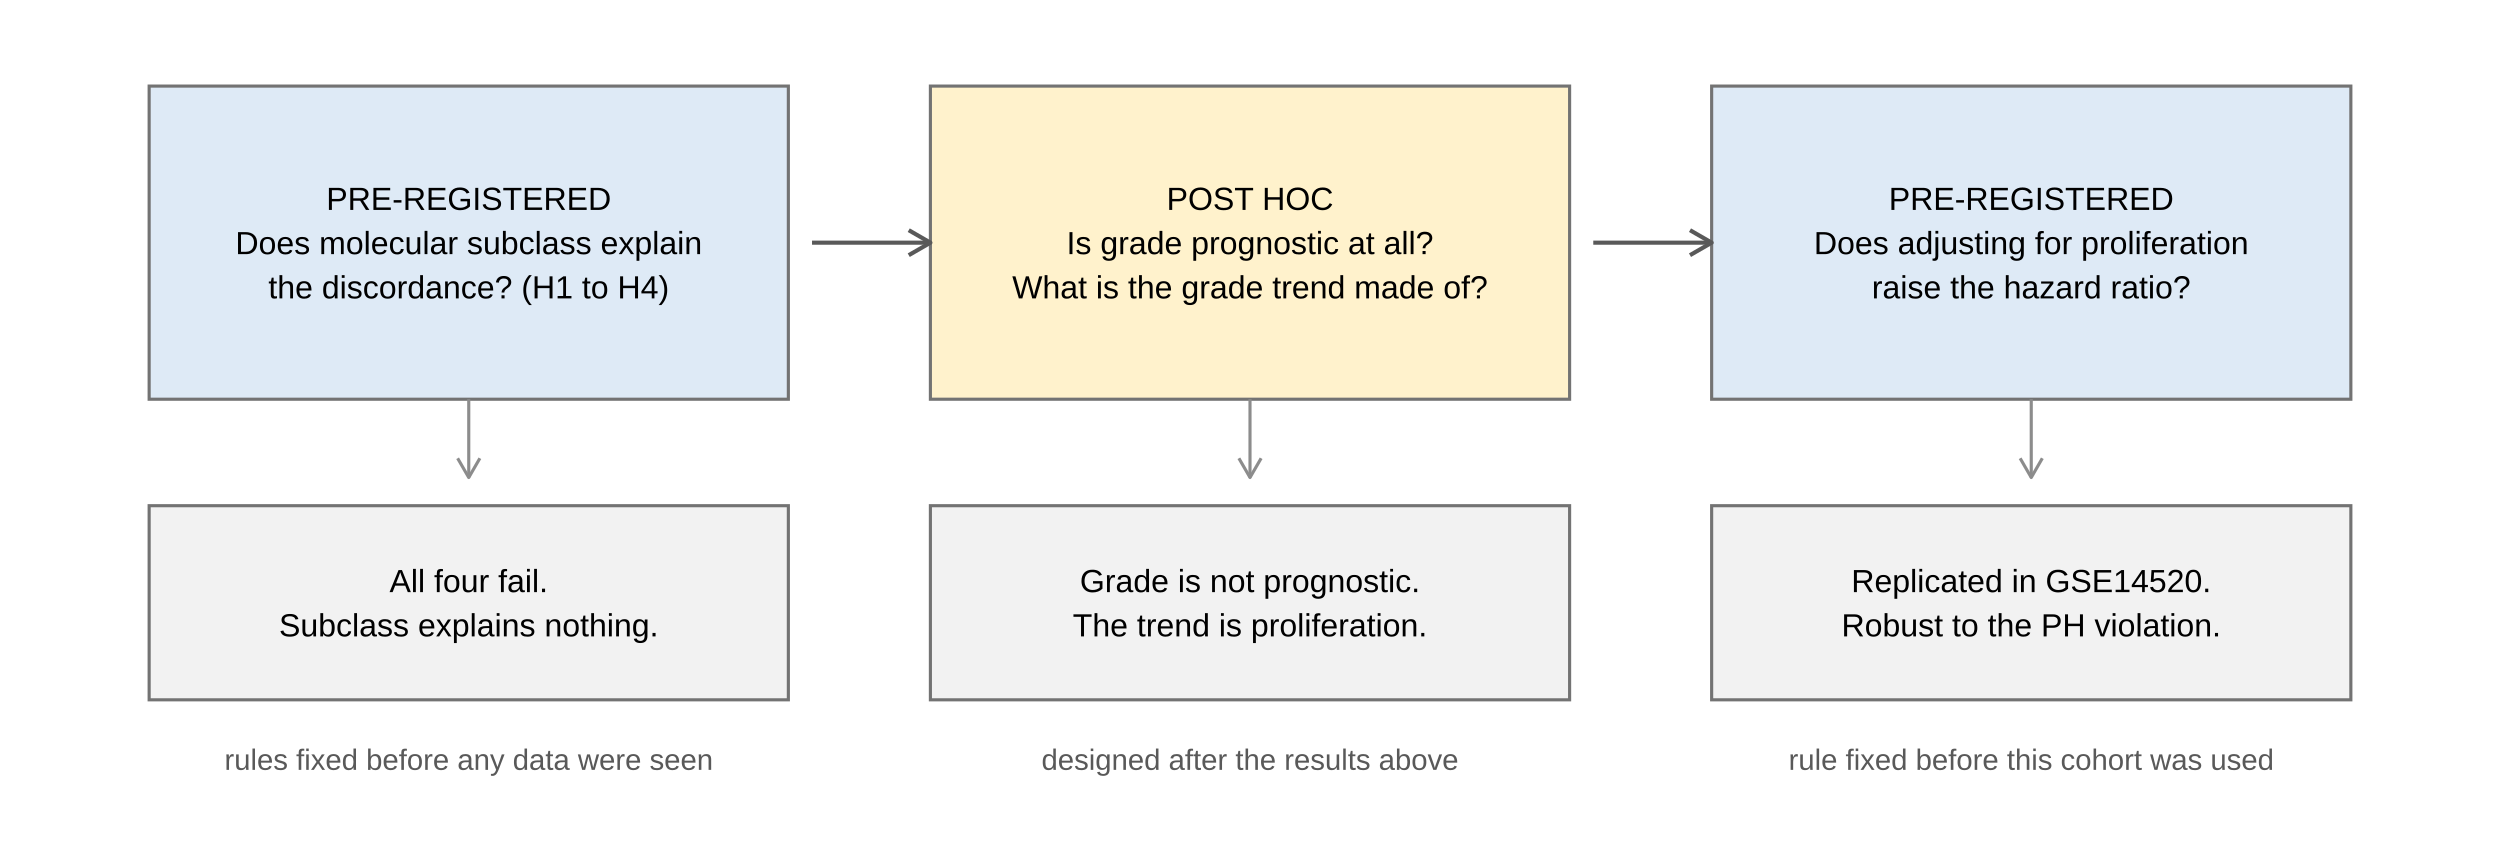
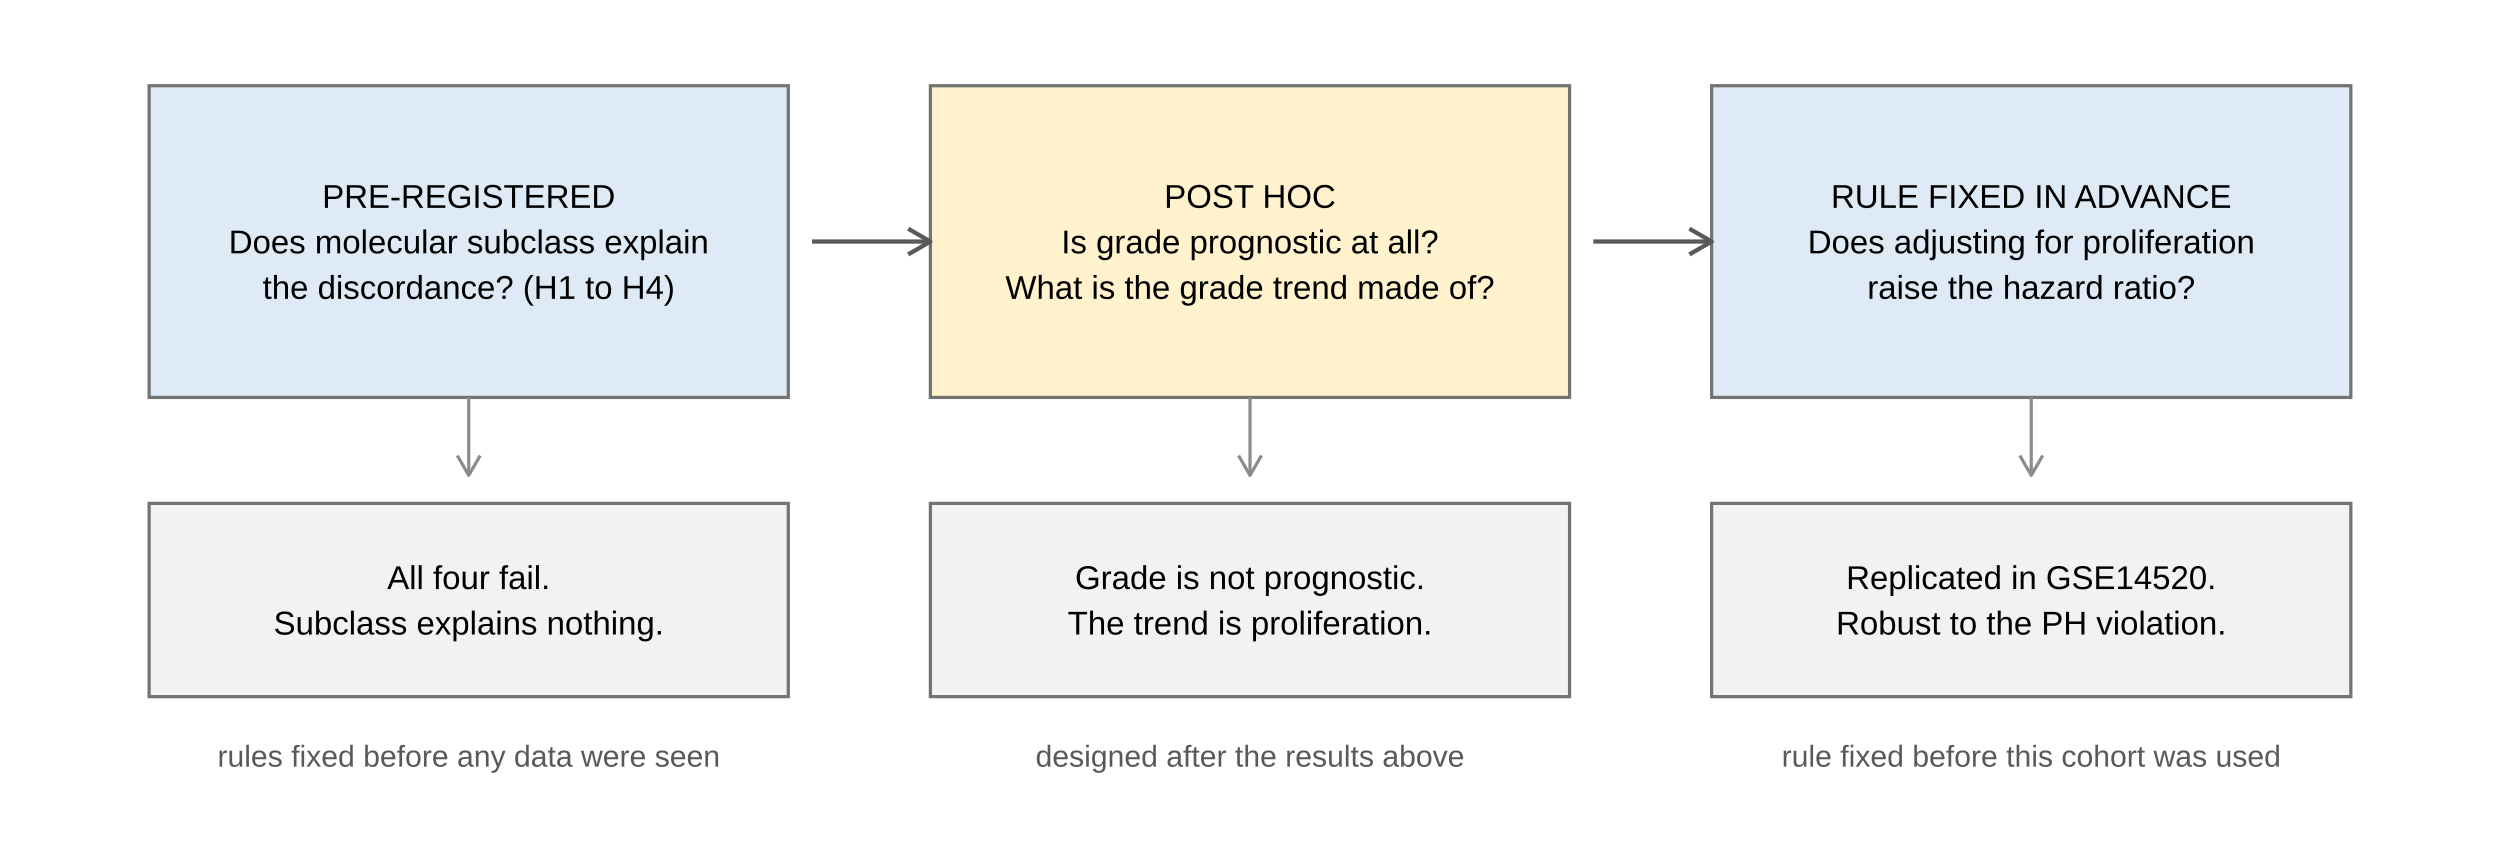
- <svg xmlns="http://www.w3.org/2000/svg" width="510.24pt" height="175.75pt" viewBox="0 0 510.24 175.75">
+ <svg xmlns="http://www.w3.org/2000/svg" width="496.06pt" height="170.08pt" viewBox="0 0 496.06 170.08">
  <g class="svglite">
    <defs>
      <style type="text/css">
    .svglite line, .svglite polyline, .svglite polygon, .svglite path, .svglite rect, .svglite circle {
      fill: none;
      stroke: #000000;
      stroke-linecap: round;
      stroke-linejoin: round;
      stroke-miterlimit: 10.00;
    }
    .svglite text {
      white-space: pre;
    }
    .svglite g.glyphgroup path {
      fill: inherit;
      stroke: none;
    }
  </style>
    </defs>
    <rect width="100%" height="100%" style="stroke: none; fill: none;" />
    <defs>
-       <clipPath id="cpMC4wMHw1MTAuMjR8MC4wMHwxNzUuNzU=">
-         <rect x="0.00" y="0.00" width="510.24" height="175.75" />
+       <clipPath id="cpMC4wMHw0OTYuMDZ8MC4wMHwxNzAuMDg=">
+         <rect x="0.00" y="0.00" width="496.06" height="170.08" />
      </clipPath>
    </defs>
-     <g clip-path="url(#cpMC4wMHw1MTAuMjR8MC4wMHwxNzUuNzU=)">
-       <rect x="0.00" y="0" width="510.24" height="175.75" style="stroke-width: 0.00; stroke: none;" />
-       <rect x="30.44" y="17.57" width="130.46" height="63.91" style="stroke-width: 0.64; stroke: #737373; stroke-linecap: butt; stroke-linejoin: miter; fill: #DEEAF6;" />
-       <rect x="30.44" y="103.21" width="130.46" height="39.62" style="stroke-width: 0.64; stroke: #737373; stroke-linecap: butt; stroke-linejoin: miter; fill: #F2F2F2;" />
-       <rect x="189.89" y="17.57" width="130.46" height="63.91" style="stroke-width: 0.64; stroke: #737373; stroke-linecap: butt; stroke-linejoin: miter; fill: #FFF2CC;" />
-       <rect x="189.89" y="103.21" width="130.46" height="39.62" style="stroke-width: 0.64; stroke: #737373; stroke-linecap: butt; stroke-linejoin: miter; fill: #F2F2F2;" />
-       <rect x="349.34" y="17.57" width="130.46" height="63.91" style="stroke-width: 0.64; stroke: #737373; stroke-linecap: butt; stroke-linejoin: miter; fill: #DEEAF6;" />
-       <rect x="349.34" y="103.21" width="130.46" height="39.62" style="stroke-width: 0.64; stroke: #737373; stroke-linecap: butt; stroke-linejoin: miter; fill: #F2F2F2;" />
-       <text x="95.67" y="42.84" text-anchor="middle" style="font-size: 6.54px; font-family: &quot;Arial&quot;;" textLength="58.08px" lengthAdjust="spacingAndGlyphs">PRE-REGISTERED</text>
-       <text x="95.67" y="51.87" text-anchor="middle" style="font-size: 6.54px; font-family: &quot;Arial&quot;;" textLength="95.02px" lengthAdjust="spacingAndGlyphs">Does molecular subclass explain</text>
-       <text x="95.67" y="60.90" text-anchor="middle" style="font-size: 6.54px; font-family: &quot;Arial&quot;;" textLength="81.58px" lengthAdjust="spacingAndGlyphs">the discordance? (H1 to H4)</text>
-       <text x="95.67" y="120.85" text-anchor="middle" style="font-size: 6.54px; font-family: &quot;Arial&quot;;" textLength="32.28px" lengthAdjust="spacingAndGlyphs">All four fail.</text>
-       <text x="95.67" y="129.88" text-anchor="middle" style="font-size: 6.54px; font-family: &quot;Arial&quot;;" textLength="77.25px" lengthAdjust="spacingAndGlyphs">Subclass explains nothing.</text>
-       <text x="255.12" y="42.84" text-anchor="middle" style="font-size: 6.54px; font-family: &quot;Arial&quot;;" textLength="33.98px" lengthAdjust="spacingAndGlyphs">POST HOC</text>
-       <text x="255.12" y="51.87" text-anchor="middle" style="font-size: 6.54px; font-family: &quot;Arial&quot;;" textLength="74.69px" lengthAdjust="spacingAndGlyphs">Is grade prognostic at all?</text>
-       <text x="255.12" y="60.90" text-anchor="middle" style="font-size: 6.54px; font-family: &quot;Arial&quot;;" textLength="96.80px" lengthAdjust="spacingAndGlyphs">What is the grade trend made of?</text>
-       <text x="255.12" y="120.85" text-anchor="middle" style="font-size: 6.54px; font-family: &quot;Arial&quot;;" textLength="69.25px" lengthAdjust="spacingAndGlyphs">Grade is not prognostic.</text>
-       <text x="255.12" y="129.88" text-anchor="middle" style="font-size: 6.54px; font-family: &quot;Arial&quot;;" textLength="72.14px" lengthAdjust="spacingAndGlyphs">The trend is proliferation.</text>
-       <text x="414.57" y="42.84" text-anchor="middle" style="font-size: 6.54px; font-family: &quot;Arial&quot;;" textLength="58.08px" lengthAdjust="spacingAndGlyphs">PRE-REGISTERED</text>
-       <text x="414.57" y="51.87" text-anchor="middle" style="font-size: 6.54px; font-family: &quot;Arial&quot;;" textLength="88.47px" lengthAdjust="spacingAndGlyphs">Does adjusting for proliferation</text>
-       <text x="414.57" y="60.90" text-anchor="middle" style="font-size: 6.54px; font-family: &quot;Arial&quot;;" textLength="64.89px" lengthAdjust="spacingAndGlyphs">raise the hazard ratio?</text>
-       <text x="414.57" y="120.85" text-anchor="middle" style="font-size: 6.54px; font-family: &quot;Arial&quot;;" textLength="73.27px" lengthAdjust="spacingAndGlyphs">Replicated in GSE14520.</text>
-       <text x="414.57" y="129.88" text-anchor="middle" style="font-size: 6.54px; font-family: &quot;Arial&quot;;" textLength="77.25px" lengthAdjust="spacingAndGlyphs">Robust to the PH violation.</text>
-       <line x1="165.73" y1="49.53" x2="189.89" y2="49.53" style="stroke-width: 0.85; stroke: #595959; stroke-linecap: butt;" />
-       <polyline points="185.47,52.08 189.89,49.53 185.47,46.98 " style="stroke-width: 0.85; stroke: #595959; stroke-linecap: butt;" />
-       <line x1="325.18" y1="49.53" x2="349.34" y2="49.53" style="stroke-width: 0.85; stroke: #595959; stroke-linecap: butt;" />
-       <polyline points="344.92,52.08 349.34,49.53 344.92,46.98 " style="stroke-width: 0.85; stroke: #595959; stroke-linecap: butt;" />
-       <line x1="95.67" y1="81.48" x2="95.67" y2="97.46" style="stroke-width: 0.64; stroke: #8C8C8C; stroke-linecap: butt;" />
-       <polyline points="93.40,93.53 95.67,97.46 97.94,93.53 " style="stroke-width: 0.64; stroke: #8C8C8C; stroke-linecap: butt;" />
-       <line x1="255.12" y1="81.48" x2="255.12" y2="97.46" style="stroke-width: 0.64; stroke: #8C8C8C; stroke-linecap: butt;" />
-       <polyline points="252.85,93.53 255.12,97.46 257.39,93.53 " style="stroke-width: 0.64; stroke: #8C8C8C; stroke-linecap: butt;" />
-       <line x1="414.57" y1="81.48" x2="414.57" y2="97.46" style="stroke-width: 0.64; stroke: #8C8C8C; stroke-linecap: butt;" />
-       <polyline points="412.30,93.53 414.57,97.46 416.83,93.53 " style="stroke-width: 0.64; stroke: #8C8C8C; stroke-linecap: butt;" />
-       <text x="95.67" y="157.12" text-anchor="middle" style="font-size: 5.98px;fill: #595959; font-family: &quot;Arial&quot;;" textLength="99.39px" lengthAdjust="spacingAndGlyphs">rules fixed before any data were seen</text>
-       <text x="255.12" y="157.12" text-anchor="middle" style="font-size: 5.98px;fill: #595959; font-family: &quot;Arial&quot;;" textLength="84.81px" lengthAdjust="spacingAndGlyphs">designed after the results above</text>
-       <text x="414.57" y="157.12" text-anchor="middle" style="font-size: 5.98px;fill: #595959; font-family: &quot;Arial&quot;;" textLength="98.73px" lengthAdjust="spacingAndGlyphs">rule fixed before this cohort was used</text>
+     <g clip-path="url(#cpMC4wMHw0OTYuMDZ8MC4wMHwxNzAuMDg=)">
+       <rect x="0.00" y="0" width="496.06" height="170.08" style="stroke-width: 0.00; stroke: none;" />
+       <rect x="29.59" y="17.01" width="126.83" height="61.85" style="stroke-width: 0.64; stroke: #737373; stroke-linecap: butt; stroke-linejoin: miter; fill: #DEEAF6;" />
+       <rect x="29.59" y="99.88" width="126.83" height="38.35" style="stroke-width: 0.64; stroke: #737373; stroke-linecap: butt; stroke-linejoin: miter; fill: #F2F2F2;" />
+       <rect x="184.61" y="17.01" width="126.83" height="61.85" style="stroke-width: 0.64; stroke: #737373; stroke-linecap: butt; stroke-linejoin: miter; fill: #FFF2CC;" />
+       <rect x="184.61" y="99.88" width="126.83" height="38.35" style="stroke-width: 0.64; stroke: #737373; stroke-linecap: butt; stroke-linejoin: miter; fill: #F2F2F2;" />
+       <rect x="339.63" y="17.01" width="126.83" height="61.85" style="stroke-width: 0.64; stroke: #737373; stroke-linecap: butt; stroke-linejoin: miter; fill: #DEEAF6;" />
+       <rect x="339.63" y="99.88" width="126.83" height="38.35" style="stroke-width: 0.64; stroke: #737373; stroke-linecap: butt; stroke-linejoin: miter; fill: #F2F2F2;" />
+       <text x="93.01" y="41.24" text-anchor="middle" style="font-size: 6.54px; font-family: &quot;Arial&quot;;" textLength="58.08px" lengthAdjust="spacingAndGlyphs">PRE-REGISTERED</text>
+       <text x="93.01" y="50.27" text-anchor="middle" style="font-size: 6.54px; font-family: &quot;Arial&quot;;" textLength="95.02px" lengthAdjust="spacingAndGlyphs">Does molecular subclass explain</text>
+       <text x="93.01" y="59.30" text-anchor="middle" style="font-size: 6.54px; font-family: &quot;Arial&quot;;" textLength="81.58px" lengthAdjust="spacingAndGlyphs">the discordance? (H1 to H4)</text>
+       <text x="93.01" y="116.88" text-anchor="middle" style="font-size: 6.54px; font-family: &quot;Arial&quot;;" textLength="32.28px" lengthAdjust="spacingAndGlyphs">All four fail.</text>
+       <text x="93.01" y="125.91" text-anchor="middle" style="font-size: 6.54px; font-family: &quot;Arial&quot;;" textLength="77.25px" lengthAdjust="spacingAndGlyphs">Subclass explains nothing.</text>
+       <text x="248.03" y="41.24" text-anchor="middle" style="font-size: 6.54px; font-family: &quot;Arial&quot;;" textLength="33.98px" lengthAdjust="spacingAndGlyphs">POST HOC</text>
+       <text x="248.03" y="50.27" text-anchor="middle" style="font-size: 6.54px; font-family: &quot;Arial&quot;;" textLength="74.69px" lengthAdjust="spacingAndGlyphs">Is grade prognostic at all?</text>
+       <text x="248.03" y="59.30" text-anchor="middle" style="font-size: 6.54px; font-family: &quot;Arial&quot;;" textLength="96.80px" lengthAdjust="spacingAndGlyphs">What is the grade trend made of?</text>
+       <text x="248.03" y="116.88" text-anchor="middle" style="font-size: 6.54px; font-family: &quot;Arial&quot;;" textLength="69.25px" lengthAdjust="spacingAndGlyphs">Grade is not prognostic.</text>
+       <text x="248.03" y="125.91" text-anchor="middle" style="font-size: 6.54px; font-family: &quot;Arial&quot;;" textLength="72.14px" lengthAdjust="spacingAndGlyphs">The trend is proliferation.</text>
+       <text x="403.05" y="41.24" text-anchor="middle" style="font-size: 6.54px; font-family: &quot;Arial&quot;;" textLength="79.38px" lengthAdjust="spacingAndGlyphs">RULE FIXED IN ADVANCE</text>
+       <text x="403.05" y="50.27" text-anchor="middle" style="font-size: 6.54px; font-family: &quot;Arial&quot;;" textLength="88.47px" lengthAdjust="spacingAndGlyphs">Does adjusting for proliferation</text>
+       <text x="403.05" y="59.30" text-anchor="middle" style="font-size: 6.54px; font-family: &quot;Arial&quot;;" textLength="64.89px" lengthAdjust="spacingAndGlyphs">raise the hazard ratio?</text>
+       <text x="403.05" y="116.88" text-anchor="middle" style="font-size: 6.54px; font-family: &quot;Arial&quot;;" textLength="73.27px" lengthAdjust="spacingAndGlyphs">Replicated in GSE14520.</text>
+       <text x="403.05" y="125.91" text-anchor="middle" style="font-size: 6.54px; font-family: &quot;Arial&quot;;" textLength="77.25px" lengthAdjust="spacingAndGlyphs">Robust to the PH violation.</text>
+       <line x1="161.13" y1="47.93" x2="184.61" y2="47.93" style="stroke-width: 0.85; stroke: #595959; stroke-linecap: butt;" />
+       <polyline points="180.20,50.48 184.61,47.93 180.20,45.38 " style="stroke-width: 0.85; stroke: #595959; stroke-linecap: butt;" />
+       <line x1="316.15" y1="47.93" x2="339.63" y2="47.93" style="stroke-width: 0.85; stroke: #595959; stroke-linecap: butt;" />
+       <polyline points="335.22,50.48 339.63,47.93 335.22,45.38 " style="stroke-width: 0.85; stroke: #595959; stroke-linecap: butt;" />
+       <line x1="93.01" y1="78.85" x2="93.01" y2="94.32" style="stroke-width: 0.64; stroke: #8C8C8C; stroke-linecap: butt;" />
+       <polyline points="90.74,90.39 93.01,94.32 95.28,90.39 " style="stroke-width: 0.64; stroke: #8C8C8C; stroke-linecap: butt;" />
+       <line x1="248.03" y1="78.85" x2="248.03" y2="94.32" style="stroke-width: 0.64; stroke: #8C8C8C; stroke-linecap: butt;" />
+       <polyline points="245.76,90.39 248.03,94.32 250.30,90.39 " style="stroke-width: 0.64; stroke: #8C8C8C; stroke-linecap: butt;" />
+       <line x1="403.05" y1="78.85" x2="403.05" y2="94.32" style="stroke-width: 0.64; stroke: #8C8C8C; stroke-linecap: butt;" />
+       <polyline points="400.78,90.39 403.05,94.32 405.32,90.39 " style="stroke-width: 0.64; stroke: #8C8C8C; stroke-linecap: butt;" />
+       <text x="93.01" y="152.12" text-anchor="middle" style="font-size: 5.98px;fill: #595959; font-family: &quot;Arial&quot;;" textLength="99.39px" lengthAdjust="spacingAndGlyphs">rules fixed before any data were seen</text>
+       <text x="248.03" y="152.12" text-anchor="middle" style="font-size: 5.98px;fill: #595959; font-family: &quot;Arial&quot;;" textLength="84.81px" lengthAdjust="spacingAndGlyphs">designed after the results above</text>
+       <text x="403.05" y="152.12" text-anchor="middle" style="font-size: 5.98px;fill: #595959; font-family: &quot;Arial&quot;;" textLength="98.73px" lengthAdjust="spacingAndGlyphs">rule fixed before this cohort was used</text>
    </g>
  </g>
</svg>
